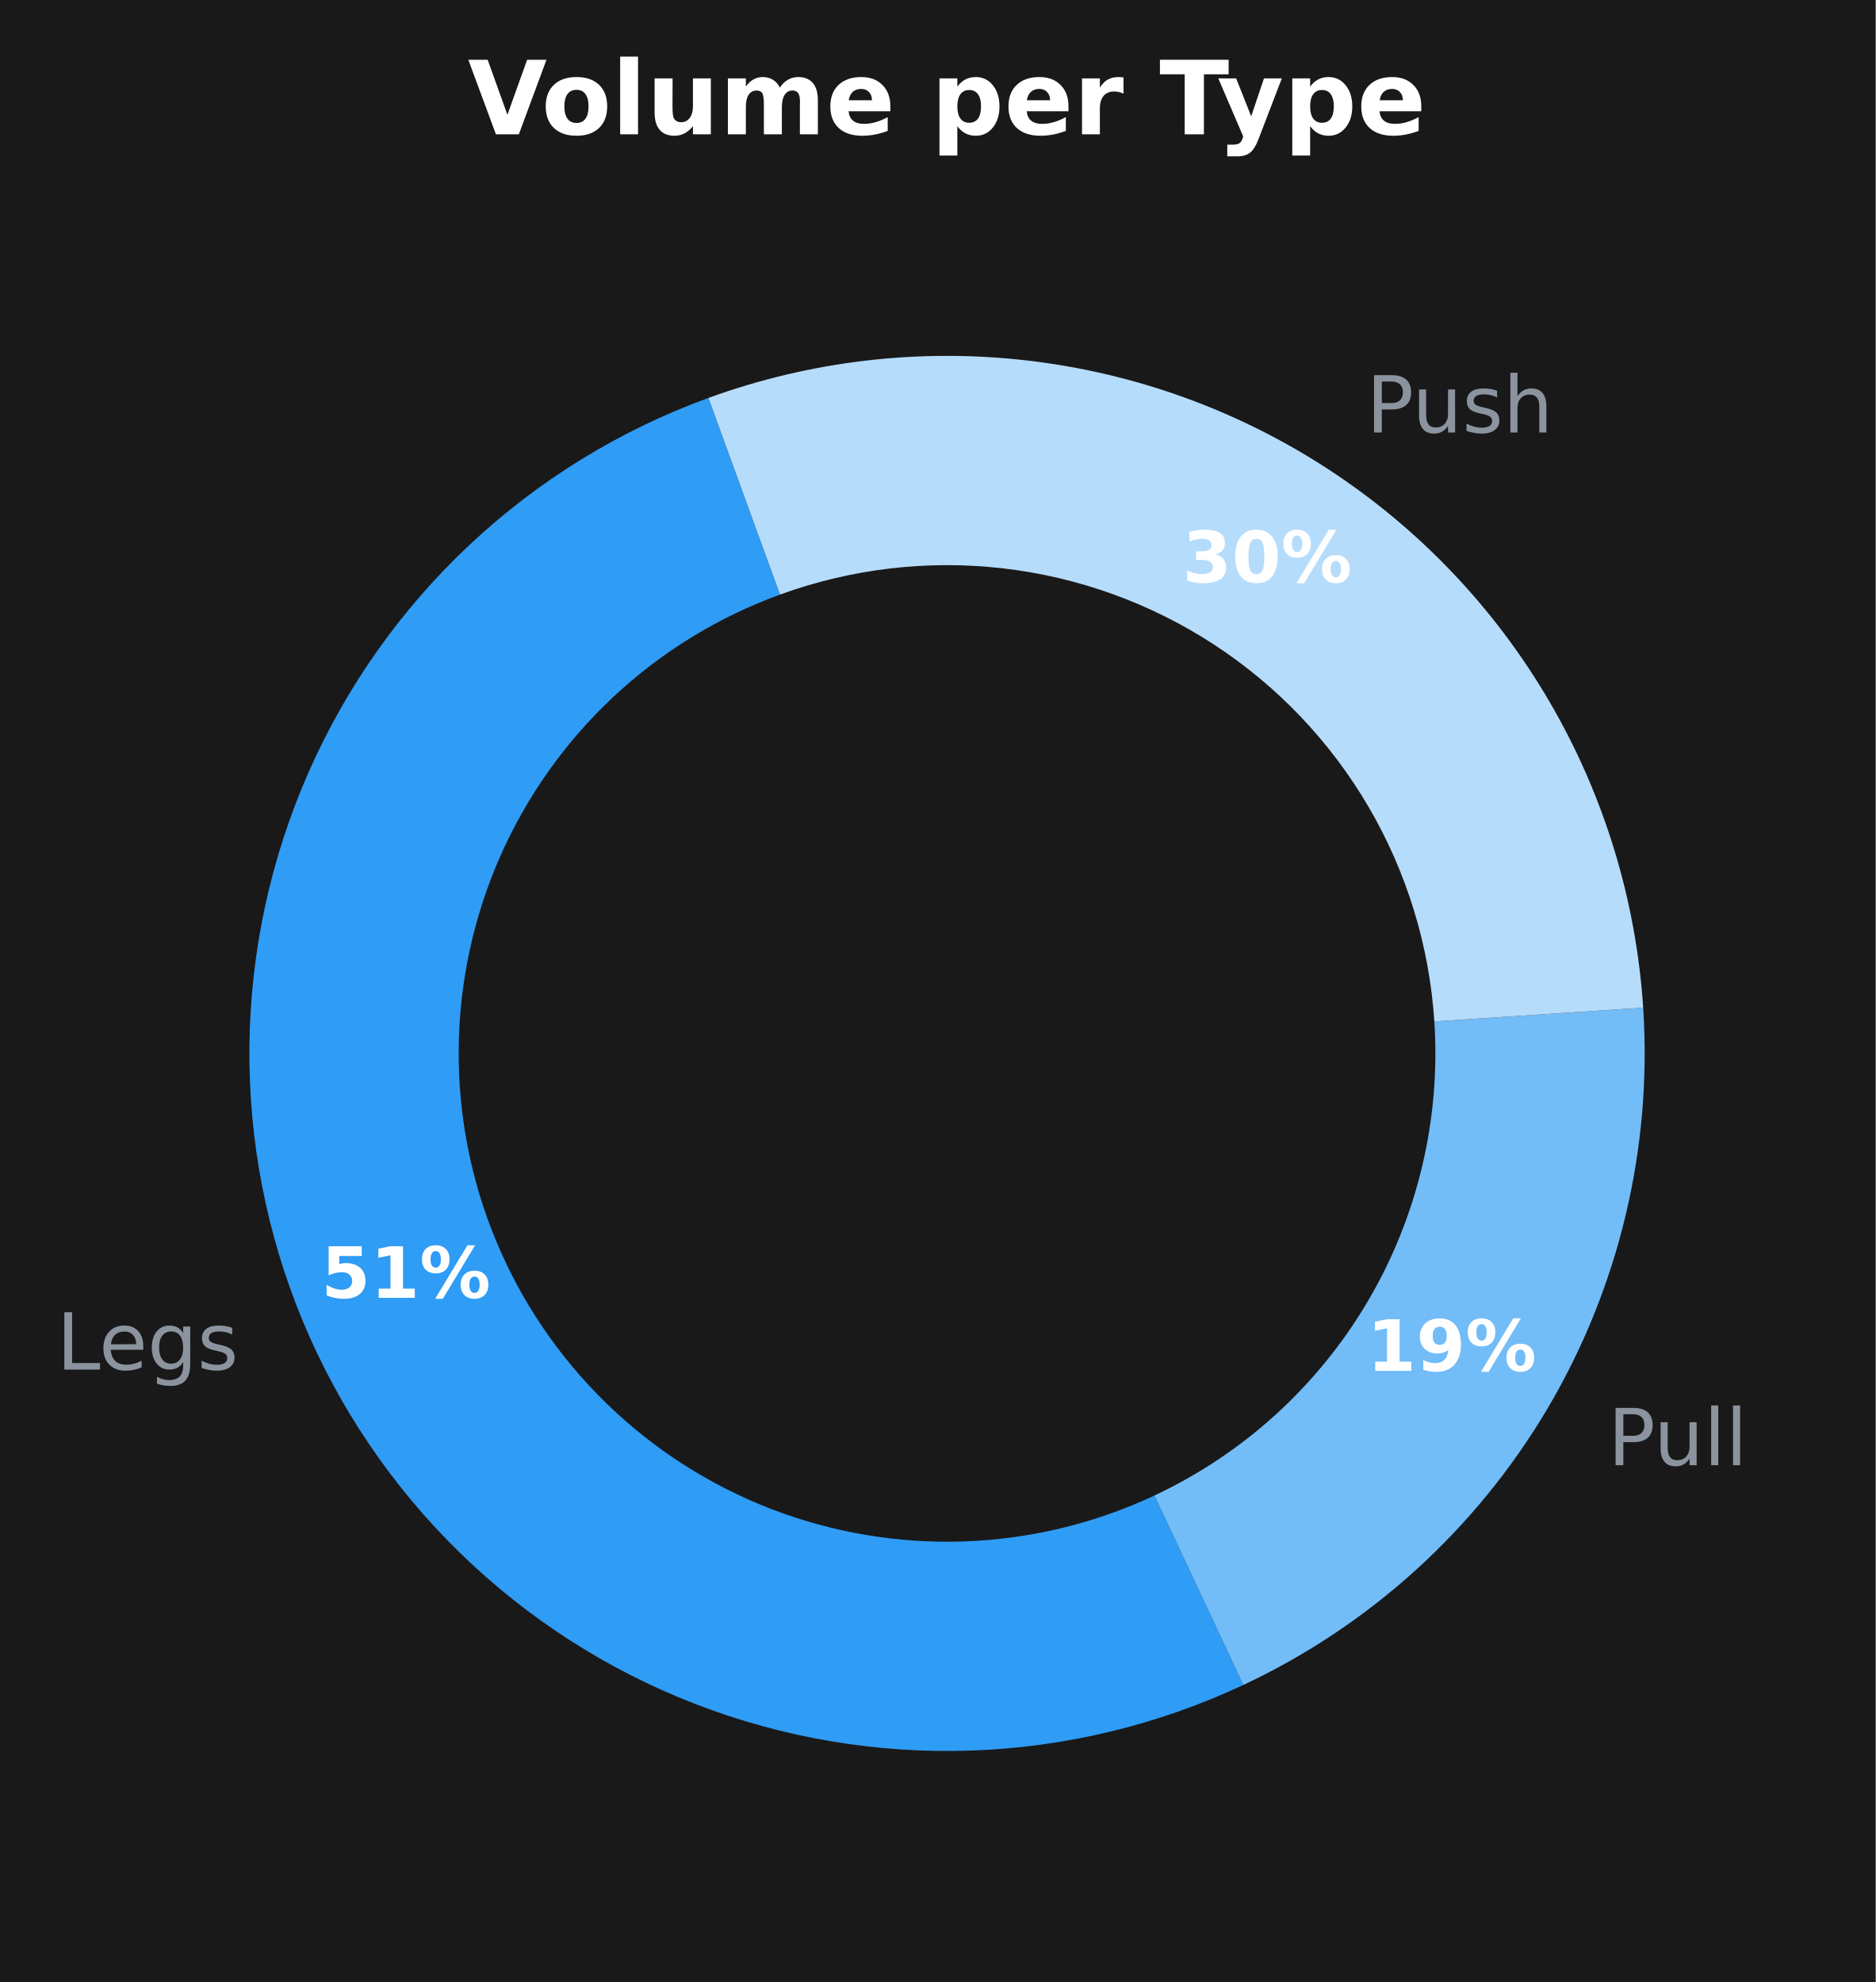
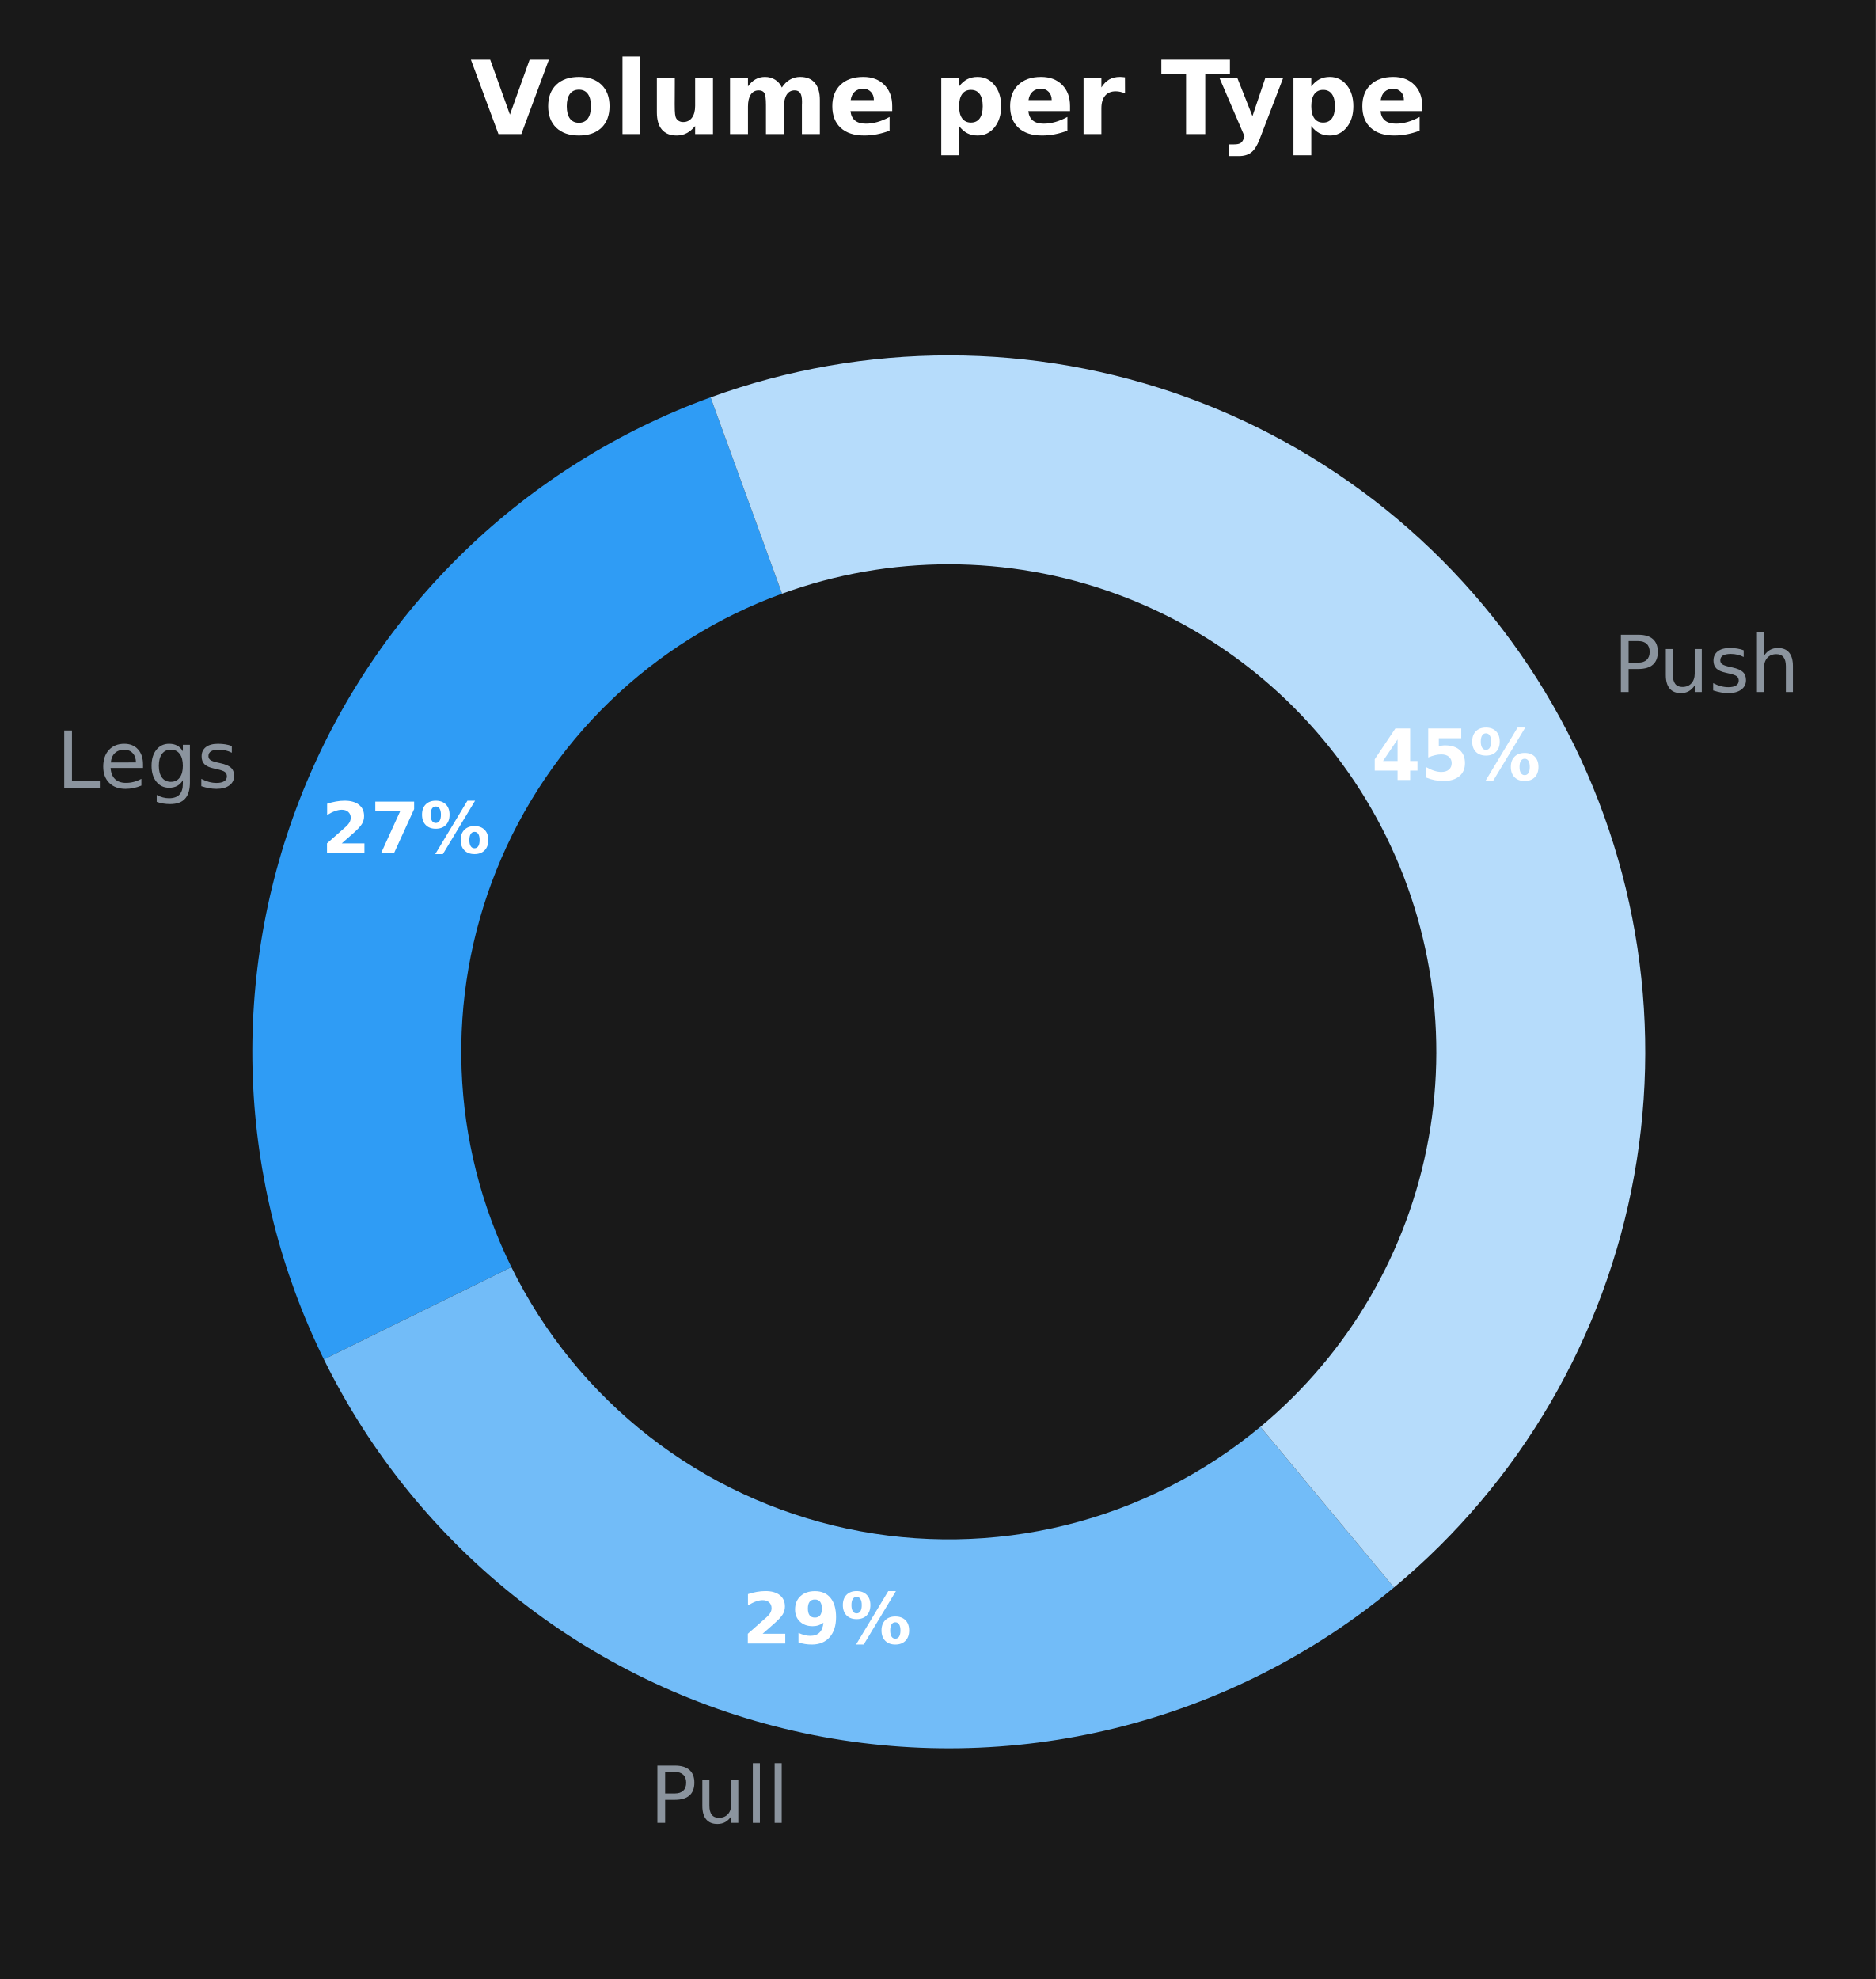
- <svg xmlns="http://www.w3.org/2000/svg" xmlns:xlink="http://www.w3.org/1999/xlink" width="238.492pt" height="252.038pt" viewBox="0 0 238.492 252.038" version="1.1">
+ <svg xmlns="http://www.w3.org/2000/svg" xmlns:xlink="http://www.w3.org/1999/xlink" width="238.921pt" height="252.038pt" viewBox="0 0 238.921 252.038" version="1.1">
  <defs>
    <style type="text/css">*{stroke-linejoin: round; stroke-linecap: butt}</style>
  </defs>
  <g id="figure_1">
    <g id="patch_1">
-       <path d="M 0 252.038  L 238.492 252.038  L 238.492 0  L 0 0  z " style="fill: #191919" />
+       <path d="M 0 252.038  L 238.921 252.038  L 238.921 0  L 0 0  z " style="fill: #191919" />
    </g>
    <g id="axes_1">
      <g id="patch_2">
-         <path d="M 90.074 50.603  C 78.814 54.702 68.5 61.04 59.757 69.233  C 51.013 77.427 44.02 87.308 39.2 98.279  C 34.381 109.249 31.833 121.084 31.713 133.066  C 31.592 145.048 33.901 156.931 38.499 167.996  C 43.097 179.062 49.89 189.081 58.467 197.449  C 67.044 205.817 77.228 212.361 88.403 216.685  C 99.579 221.009 111.515 223.024 123.491 222.609  C 135.466 222.193 147.234 219.355 158.082 214.266  L 146.781 190.174  C 139.187 193.736 130.95 195.722 122.567 196.013  C 114.184 196.304 105.829 194.894 98.006 191.867  C 90.183 188.84 83.054 184.26 77.051 178.402  C 71.047 172.544 66.292 165.531 63.073 157.785  C 59.854 150.039 58.238 141.721 58.323 133.333  C 58.407 124.946 60.19 116.662 63.564 108.982  C 66.938 101.303 71.833 94.386 77.953 88.651  C 84.074 82.915 91.293 78.479 99.175 75.61  z " style="fill: #2f9cf5" />
+         <path d="M 90.502 50.603  C 78.797 54.864 68.119 61.543 59.166 70.203  C 50.213 78.864 43.184 89.315 38.538 100.872  C 33.892 112.43 31.732 124.838 32.199 137.286  C 32.667 149.734 35.751 161.944 41.25 173.121  L 65.128 161.372  C 61.278 153.549 59.119 145.001 58.792 136.287  C 58.465 127.574 59.977 118.888 63.229 110.798  C 66.481 102.708 71.402 95.392 77.669 89.33  C 83.936 83.267 91.41 78.592 99.604 75.61  z " style="fill: #2f9cf5" />
      </g>
      <g id="patch_3">
-         <path d="M 158.082 214.266  C 174.233 206.69 187.729 194.415 196.799 179.053  C 205.868 163.691 210.095 145.944 208.926 128.143  L 182.372 129.888  C 183.19 142.348 180.231 154.771 173.883 165.525  C 167.534 176.278 158.087 184.87 146.781 190.174  z " style="fill: #72bcf8" />
+         <path d="M 41.25 173.121  C 47.173 185.157 55.748 195.693 66.33 203.936  C 76.912 212.179 89.227 217.915 102.345 220.712  C 115.464 223.509 129.047 223.294 142.071 220.084  C 155.094 216.874 167.222 210.751 177.538 202.177  L 160.529 181.712  C 153.307 187.713 144.818 191.999 135.702 194.246  C 126.585 196.493 117.077 196.644 107.894 194.686  C 98.711 192.728 90.09 188.713 82.683 182.943  C 75.276 177.173 69.273 169.797 65.128 161.372  z " style="fill: #72bcf8" />
      </g>
      <g id="patch_4">
-         <path d="M 208.926 128.143  C 208.023 114.405 203.934 101.064 196.984 89.179  C 190.034 77.294 180.412 67.189 168.881 59.666  C 157.35 52.144 144.224 47.408 130.547 45.835  C 116.869 44.262 103.011 45.895 90.074 50.603  L 99.175 75.61  C 108.232 72.314 117.932 71.171 127.507 72.272  C 137.081 73.373 146.269 76.688 154.34 81.954  C 162.412 87.22 169.148 94.293 174.013 102.613  C 178.878 110.932 181.74 120.271 182.372 129.888  z " style="fill: #b6dcfb" />
+         <path d="M 177.538 202.177  C 193.6 188.828 204.443 170.225 208.142 149.67  C 211.842 129.115 208.165 107.899 197.765 89.787  C 187.365 71.675 170.895 57.806 151.278 50.639  C 131.66 43.473 110.128 43.46 90.502 50.603  L 99.604 75.61  C 113.342 70.61 128.414 70.618 142.147 75.635  C 155.879 80.651 167.408 90.36 174.688 103.038  C 181.968 115.717 184.541 130.568 181.952 144.957  C 179.362 159.345 171.772 172.367 160.529 181.712  z " style="fill: #b6dcfb" />
      </g>
      <g id="matplotlib.axis_1" />
      <g id="matplotlib.axis_2" />
      <g id="text_1">
-         <g style="fill: #8b949e" transform="translate(7.2 174.1596) scale(0.1 -0.1)">
+         <g style="fill: #8b949e" transform="translate(7.2 100.3233) scale(0.1 -0.1)">
          <defs>
            <path id="DejaVuSans-4c" d="M 628 4666  L 1259 4666  L 1259 531  L 3531 531  L 3531 0  L 628 0  L 628 4666  z " transform="scale(0.015625)" />
            <path id="DejaVuSans-65" d="M 3597 1894  L 3597 1613  L 953 1613  Q 991 1019 1311 708  Q 1631 397 2203 397  Q 2534 397 2845 478  Q 3156 559 3463 722  L 3463 178  Q 3153 47 2828 -22  Q 2503 -91 2169 -91  Q 1331 -91 842 396  Q 353 884 353 1716  Q 353 2575 817 3079  Q 1281 3584 2069 3584  Q 2775 3584 3186 3129  Q 3597 2675 3597 1894  z M 3022 2063  Q 3016 2534 2758 2815  Q 2500 3097 2075 3097  Q 1594 3097 1305 2825  Q 1016 2553 972 2059  L 3022 2063  z " transform="scale(0.015625)" />
            <path id="DejaVuSans-67" d="M 2906 1791  Q 2906 2416 2648 2759  Q 2391 3103 1925 3103  Q 1463 3103 1205 2759  Q 947 2416 947 1791  Q 947 1169 1205 825  Q 1463 481 1925 481  Q 2391 481 2648 825  Q 2906 1169 2906 1791  z M 3481 434  Q 3481 -459 3084 -895  Q 2688 -1331 1869 -1331  Q 1566 -1331 1297 -1286  Q 1028 -1241 775 -1147  L 775 -588  Q 1028 -725 1275 -790  Q 1522 -856 1778 -856  Q 2344 -856 2625 -561  Q 2906 -266 2906 331  L 2906 616  Q 2728 306 2450 153  Q 2172 0 1784 0  Q 1141 0 747 490  Q 353 981 353 1791  Q 353 2603 747 3093  Q 1141 3584 1784 3584  Q 2172 3584 2450 3431  Q 2728 3278 2906 2969  L 2906 3500  L 3481 3500  L 3481 434  z " transform="scale(0.015625)" />
            <path id="DejaVuSans-73" d="M 2834 3397  L 2834 2853  Q 2591 2978 2328 3040  Q 2066 3103 1784 3103  Q 1356 3103 1142 2972  Q 928 2841 928 2578  Q 928 2378 1081 2264  Q 1234 2150 1697 2047  L 1894 2003  Q 2506 1872 2764 1633  Q 3022 1394 3022 966  Q 3022 478 2636 193  Q 2250 -91 1575 -91  Q 1294 -91 989 -36  Q 684 19 347 128  L 347 722  Q 666 556 975 473  Q 1284 391 1588 391  Q 1994 391 2212 530  Q 2431 669 2431 922  Q 2431 1156 2273 1281  Q 2116 1406 1581 1522  L 1381 1569  Q 847 1681 609 1914  Q 372 2147 372 2553  Q 372 3047 722 3315  Q 1072 3584 1716 3584  Q 2034 3584 2315 3537  Q 2597 3491 2834 3397  z " transform="scale(0.015625)" />
          </defs>
          <use xlink:href="#DejaVuSans-4c" />
          <use xlink:href="#DejaVuSans-65" transform="translate(53.96289 0)" />
          <use xlink:href="#DejaVuSans-67" transform="translate(115.4863 0)" />
          <use xlink:href="#DejaVuSans-73" transform="translate(178.9629 0)" />
        </g>
      </g>
      <g id="text_2">
-         <g style="fill: #ffffff" transform="translate(40.8341 165.0336) scale(0.09 -0.09)">
+         <g style="fill: #ffffff" transform="translate(40.93536 108.6496) scale(0.09 -0.09)">
          <defs>
-             <path id="DejaVuSans-Bold-35" d="M 678 4666  L 3669 4666  L 3669 3781  L 1638 3781  L 1638 3059  Q 1775 3097 1914 3117  Q 2053 3138 2203 3138  Q 3056 3138 3531 2711  Q 4006 2284 4006 1522  Q 4006 766 3489 337  Q 2972 -91 2053 -91  Q 1656 -91 1267 -14  Q 878 63 494 219  L 494 1166  Q 875 947 1217 837  Q 1559 728 1863 728  Q 2300 728 2551 942  Q 2803 1156 2803 1522  Q 2803 1891 2551 2103  Q 2300 2316 1863 2316  Q 1603 2316 1309 2248  Q 1016 2181 678 2041  L 678 4666  z " transform="scale(0.015625)" />
-             <path id="DejaVuSans-Bold-31" d="M 750 831  L 1813 831  L 1813 3847  L 722 3622  L 722 4441  L 1806 4666  L 2950 4666  L 2950 831  L 4013 831  L 4013 0  L 750 0  L 750 831  z " transform="scale(0.015625)" />
+             <path id="DejaVuSans-Bold-32" d="M 1844 884  L 3897 884  L 3897 0  L 506 0  L 506 884  L 2209 2388  Q 2438 2594 2547 2791  Q 2656 2988 2656 3200  Q 2656 3528 2436 3728  Q 2216 3928 1850 3928  Q 1569 3928 1234 3808  Q 900 3688 519 3450  L 519 4475  Q 925 4609 1322 4679  Q 1719 4750 2100 4750  Q 2938 4750 3402 4381  Q 3866 4013 3866 3353  Q 3866 2972 3669 2642  Q 3472 2313 2841 1759  L 1844 884  z " transform="scale(0.015625)" />
+             <path id="DejaVuSans-Bold-37" d="M 428 4666  L 3944 4666  L 3944 3988  L 2125 0  L 953 0  L 2675 3781  L 428 3781  L 428 4666  z " transform="scale(0.015625)" />
            <path id="DejaVuSans-Bold-25" d="M 4959 1925  Q 4738 1925 4616 1733  Q 4494 1541 4494 1184  Q 4494 825 4614 633  Q 4734 441 4959 441  Q 5184 441 5303 633  Q 5422 825 5422 1184  Q 5422 1541 5301 1733  Q 5181 1925 4959 1925  z M 4959 2450  Q 5541 2450 5875 2112  Q 6209 1775 6209 1184  Q 6209 594 5875 251  Q 5541 -91 4959 -91  Q 4378 -91 4042 251  Q 3706 594 3706 1184  Q 3706 1772 4042 2111  Q 4378 2450 4959 2450  z M 2094 -91  L 1403 -91  L 4319 4750  L 5013 4750  L 2094 -91  z M 1453 4750  Q 2034 4750 2367 4411  Q 2700 4072 2700 3481  Q 2700 2891 2367 2550  Q 2034 2209 1453 2209  Q 872 2209 539 2550  Q 206 2891 206 3481  Q 206 4072 539 4411  Q 872 4750 1453 4750  z M 1453 4225  Q 1228 4225 1106 4031  Q 984 3838 984 3481  Q 984 3122 1106 2926  Q 1228 2731 1453 2731  Q 1678 2731 1798 2926  Q 1919 3122 1919 3481  Q 1919 3838 1797 4031  Q 1675 4225 1453 4225  z " transform="scale(0.015625)" />
          </defs>
-           <use xlink:href="#DejaVuSans-Bold-35" />
-           <use xlink:href="#DejaVuSans-Bold-31" transform="translate(69.58008 0)" />
+           <use xlink:href="#DejaVuSans-Bold-32" />
+           <use xlink:href="#DejaVuSans-Bold-37" transform="translate(69.58008 0)" />
          <use xlink:href="#DejaVuSans-Bold-25" transform="translate(139.1602 0)" />
        </g>
      </g>
      <g id="text_3">
-         <g style="fill: #8b949e" transform="translate(204.4371 186.3219) scale(0.1 -0.1)">
+         <g style="fill: #8b949e" transform="translate(82.74707 232.1471) scale(0.1 -0.1)">
          <defs>
            <path id="DejaVuSans-50" d="M 1259 4147  L 1259 2394  L 2053 2394  Q 2494 2394 2734 2622  Q 2975 2850 2975 3272  Q 2975 3691 2734 3919  Q 2494 4147 2053 4147  L 1259 4147  z M 628 4666  L 2053 4666  Q 2838 4666 3239 4311  Q 3641 3956 3641 3272  Q 3641 2581 3239 2228  Q 2838 1875 2053 1875  L 1259 1875  L 1259 0  L 628 0  L 628 4666  z " transform="scale(0.015625)" />
            <path id="DejaVuSans-75" d="M 544 1381  L 544 3500  L 1119 3500  L 1119 1403  Q 1119 906 1312 657  Q 1506 409 1894 409  Q 2359 409 2629 706  Q 2900 1003 2900 1516  L 2900 3500  L 3475 3500  L 3475 0  L 2900 0  L 2900 538  Q 2691 219 2414 64  Q 2138 -91 1772 -91  Q 1169 -91 856 284  Q 544 659 544 1381  z M 1991 3584  L 1991 3584  z " transform="scale(0.015625)" />
            <path id="DejaVuSans-6c" d="M 603 4863  L 1178 4863  L 1178 0  L 603 0  L 603 4863  z " transform="scale(0.015625)" />
          </defs>
          <use xlink:href="#DejaVuSans-50" />
          <use xlink:href="#DejaVuSans-75" transform="translate(58.55273 0)" />
          <use xlink:href="#DejaVuSans-6c" transform="translate(121.9316 0)" />
          <use xlink:href="#DejaVuSans-6c" transform="translate(149.7148 0)" />
        </g>
      </g>
      <g id="text_4">
-         <g style="fill: #ffffff" transform="translate(173.8056 174.3213) scale(0.09 -0.09)">
+         <g style="fill: #ffffff" transform="translate(94.53324 209.315) scale(0.09 -0.09)">
          <defs>
            <path id="DejaVuSans-Bold-39" d="M 641 103  L 641 966  Q 928 831 1190 764  Q 1453 697 1709 697  Q 2247 697 2547 995  Q 2847 1294 2900 1881  Q 2688 1725 2447 1647  Q 2206 1569 1925 1569  Q 1209 1569 770 1986  Q 331 2403 331 3084  Q 331 3838 820 4291  Q 1309 4744 2131 4744  Q 3044 4744 3544 4128  Q 4044 3513 4044 2388  Q 4044 1231 3459 570  Q 2875 -91 1856 -91  Q 1528 -91 1228 -42  Q 928 6 641 103  z M 2125 2350  Q 2441 2350 2600 2554  Q 2759 2759 2759 3169  Q 2759 3575 2600 3781  Q 2441 3988 2125 3988  Q 1809 3988 1650 3781  Q 1491 3575 1491 3169  Q 1491 2759 1650 2554  Q 1809 2350 2125 2350  z " transform="scale(0.015625)" />
          </defs>
-           <use xlink:href="#DejaVuSans-Bold-31" />
+           <use xlink:href="#DejaVuSans-Bold-32" />
          <use xlink:href="#DejaVuSans-Bold-39" transform="translate(69.58008 0)" />
          <use xlink:href="#DejaVuSans-Bold-25" transform="translate(139.1602 0)" />
        </g>
      </g>
      <g id="text_5">
-         <g style="fill: #8b949e" transform="translate(173.7275 54.99669) scale(0.1 -0.1)">
+         <g style="fill: #8b949e" transform="translate(205.4576 88.12957) scale(0.1 -0.1)">
          <defs>
            <path id="DejaVuSans-68" d="M 3513 2113  L 3513 0  L 2938 0  L 2938 2094  Q 2938 2591 2744 2837  Q 2550 3084 2163 3084  Q 1697 3084 1428 2787  Q 1159 2491 1159 1978  L 1159 0  L 581 0  L 581 4863  L 1159 4863  L 1159 2956  Q 1366 3272 1645 3428  Q 1925 3584 2291 3584  Q 2894 3584 3203 3211  Q 3513 2838 3513 2113  z " transform="scale(0.015625)" />
          </defs>
          <use xlink:href="#DejaVuSans-50" />
          <use xlink:href="#DejaVuSans-75" transform="translate(58.55273 0)" />
          <use xlink:href="#DejaVuSans-73" transform="translate(121.9316 0)" />
          <use xlink:href="#DejaVuSans-68" transform="translate(174.0312 0)" />
        </g>
      </g>
      <g id="text_6">
-         <g style="fill: #ffffff" transform="translate(150.3546 74.03654) scale(0.09 -0.09)">
+         <g style="fill: #ffffff" transform="translate(174.6861 99.33801) scale(0.09 -0.09)">
          <defs>
-             <path id="DejaVuSans-Bold-33" d="M 2981 2516  Q 3453 2394 3698 2092  Q 3944 1791 3944 1325  Q 3944 631 3412 270  Q 2881 -91 1863 -91  Q 1503 -91 1142 -33  Q 781 25 428 141  L 428 1069  Q 766 900 1098 814  Q 1431 728 1753 728  Q 2231 728 2486 893  Q 2741 1059 2741 1369  Q 2741 1688 2480 1852  Q 2219 2016 1709 2016  L 1228 2016  L 1228 2791  L 1734 2791  Q 2188 2791 2409 2933  Q 2631 3075 2631 3366  Q 2631 3634 2415 3781  Q 2200 3928 1806 3928  Q 1516 3928 1219 3862  Q 922 3797 628 3669  L 628 4550  Q 984 4650 1334 4700  Q 1684 4750 2022 4750  Q 2931 4750 3382 4451  Q 3834 4153 3834 3553  Q 3834 3144 3618 2883  Q 3403 2622 2981 2516  z " transform="scale(0.015625)" />
-             <path id="DejaVuSans-Bold-30" d="M 2944 2338  Q 2944 3213 2780 3570  Q 2616 3928 2228 3928  Q 1841 3928 1675 3570  Q 1509 3213 1509 2338  Q 1509 1453 1675 1090  Q 1841 728 2228 728  Q 2613 728 2778 1090  Q 2944 1453 2944 2338  z M 4147 2328  Q 4147 1169 3647 539  Q 3147 -91 2228 -91  Q 1306 -91 806 539  Q 306 1169 306 2328  Q 306 3491 806 4120  Q 1306 4750 2228 4750  Q 3147 4750 3647 4120  Q 4147 3491 4147 2328  z " transform="scale(0.015625)" />
+             <path id="DejaVuSans-Bold-34" d="M 2356 3675  L 1038 1722  L 2356 1722  L 2356 3675  z M 2156 4666  L 3494 4666  L 3494 1722  L 4159 1722  L 4159 850  L 3494 850  L 3494 0  L 2356 0  L 2356 850  L 288 850  L 288 1881  L 2156 4666  z " transform="scale(0.015625)" />
+             <path id="DejaVuSans-Bold-35" d="M 678 4666  L 3669 4666  L 3669 3781  L 1638 3781  L 1638 3059  Q 1775 3097 1914 3117  Q 2053 3138 2203 3138  Q 3056 3138 3531 2711  Q 4006 2284 4006 1522  Q 4006 766 3489 337  Q 2972 -91 2053 -91  Q 1656 -91 1267 -14  Q 878 63 494 219  L 494 1166  Q 875 947 1217 837  Q 1559 728 1863 728  Q 2300 728 2551 942  Q 2803 1156 2803 1522  Q 2803 1891 2551 2103  Q 2300 2316 1863 2316  Q 1603 2316 1309 2248  Q 1016 2181 678 2041  L 678 4666  z " transform="scale(0.015625)" />
          </defs>
-           <use xlink:href="#DejaVuSans-Bold-33" />
-           <use xlink:href="#DejaVuSans-Bold-30" transform="translate(69.58008 0)" />
+           <use xlink:href="#DejaVuSans-Bold-34" />
+           <use xlink:href="#DejaVuSans-Bold-35" transform="translate(69.58008 0)" />
          <use xlink:href="#DejaVuSans-Bold-25" transform="translate(139.1602 0)" />
        </g>
      </g>
      <g id="text_7">
-         <g style="fill: #ffffff" transform="translate(59.48307 17.07797) scale(0.13 -0.13)">
+         <g style="fill: #ffffff" transform="translate(59.9115 17.07797) scale(0.13 -0.13)">
          <defs>
            <path id="DejaVuSans-Bold-56" d="M 31 4666  L 1241 4666  L 2478 1222  L 3713 4666  L 4922 4666  L 3194 0  L 1759 0  L 31 4666  z " transform="scale(0.015625)" />
            <path id="DejaVuSans-Bold-6f" d="M 2203 2784  Q 1831 2784 1636 2517  Q 1441 2250 1441 1747  Q 1441 1244 1636 976  Q 1831 709 2203 709  Q 2569 709 2762 976  Q 2956 1244 2956 1747  Q 2956 2250 2762 2517  Q 2569 2784 2203 2784  z M 2203 3584  Q 3106 3584 3614 3096  Q 4122 2609 4122 1747  Q 4122 884 3614 396  Q 3106 -91 2203 -91  Q 1297 -91 786 396  Q 275 884 275 1747  Q 275 2609 786 3096  Q 1297 3584 2203 3584  z " transform="scale(0.015625)" />
            <path id="DejaVuSans-Bold-6c" d="M 538 4863  L 1656 4863  L 1656 0  L 538 0  L 538 4863  z " transform="scale(0.015625)" />
            <path id="DejaVuSans-Bold-75" d="M 500 1363  L 500 3500  L 1625 3500  L 1625 3150  Q 1625 2866 1622 2436  Q 1619 2006 1619 1863  Q 1619 1441 1641 1255  Q 1663 1069 1716 984  Q 1784 875 1895 815  Q 2006 756 2150 756  Q 2500 756 2700 1025  Q 2900 1294 2900 1772  L 2900 3500  L 4019 3500  L 4019 0  L 2900 0  L 2900 506  Q 2647 200 2364 54  Q 2081 -91 1741 -91  Q 1134 -91 817 281  Q 500 653 500 1363  z " transform="scale(0.015625)" />
            <path id="DejaVuSans-Bold-6d" d="M 3781 2919  Q 3994 3244 4286 3414  Q 4578 3584 4928 3584  Q 5531 3584 5847 3212  Q 6163 2841 6163 2131  L 6163 0  L 5038 0  L 5038 1825  Q 5041 1866 5042 1909  Q 5044 1953 5044 2034  Q 5044 2406 4934 2573  Q 4825 2741 4581 2741  Q 4263 2741 4089 2478  Q 3916 2216 3909 1719  L 3909 0  L 2784 0  L 2784 1825  Q 2784 2406 2684 2573  Q 2584 2741 2328 2741  Q 2006 2741 1831 2477  Q 1656 2213 1656 1722  L 1656 0  L 531 0  L 531 3500  L 1656 3500  L 1656 2988  Q 1863 3284 2130 3434  Q 2397 3584 2719 3584  Q 3081 3584 3359 3409  Q 3638 3234 3781 2919  z " transform="scale(0.015625)" />
            <path id="DejaVuSans-Bold-65" d="M 4031 1759  L 4031 1441  L 1416 1441  Q 1456 1047 1700 850  Q 1944 653 2381 653  Q 2734 653 3104 758  Q 3475 863 3866 1075  L 3866 213  Q 3469 63 3072 -14  Q 2675 -91 2278 -91  Q 1328 -91 801 392  Q 275 875 275 1747  Q 275 2603 792 3093  Q 1309 3584 2216 3584  Q 3041 3584 3536 3087  Q 4031 2591 4031 1759  z M 2881 2131  Q 2881 2450 2695 2645  Q 2509 2841 2209 2841  Q 1884 2841 1681 2658  Q 1478 2475 1428 2131  L 2881 2131  z " transform="scale(0.015625)" />
            <path id="DejaVuSans-Bold-20" transform="scale(0.015625)" />
            <path id="DejaVuSans-Bold-70" d="M 1656 506  L 1656 -1331  L 538 -1331  L 538 3500  L 1656 3500  L 1656 2988  Q 1888 3294 2169 3439  Q 2450 3584 2816 3584  Q 3463 3584 3878 3070  Q 4294 2556 4294 1747  Q 4294 938 3878 423  Q 3463 -91 2816 -91  Q 2450 -91 2169 54  Q 1888 200 1656 506  z M 2400 2772  Q 2041 2772 1848 2508  Q 1656 2244 1656 1747  Q 1656 1250 1848 986  Q 2041 722 2400 722  Q 2759 722 2948 984  Q 3138 1247 3138 1747  Q 3138 2247 2948 2509  Q 2759 2772 2400 2772  z " transform="scale(0.015625)" />
            <path id="DejaVuSans-Bold-72" d="M 3138 2547  Q 2991 2616 2845 2648  Q 2700 2681 2553 2681  Q 2122 2681 1889 2404  Q 1656 2128 1656 1613  L 1656 0  L 538 0  L 538 3500  L 1656 3500  L 1656 2925  Q 1872 3269 2151 3426  Q 2431 3584 2822 3584  Q 2878 3584 2943 3579  Q 3009 3575 3134 3559  L 3138 2547  z " transform="scale(0.015625)" />
            <path id="DejaVuSans-Bold-54" d="M 31 4666  L 4331 4666  L 4331 3756  L 2784 3756  L 2784 0  L 1581 0  L 1581 3756  L 31 3756  L 31 4666  z " transform="scale(0.015625)" />
            <path id="DejaVuSans-Bold-79" d="M 78 3500  L 1197 3500  L 2138 1125  L 2938 3500  L 4056 3500  L 2584 -331  Q 2363 -916 2067 -1148  Q 1772 -1381 1288 -1381  L 641 -1381  L 641 -647  L 991 -647  Q 1275 -647 1404 -556  Q 1534 -466 1606 -231  L 1638 -134  L 78 3500  z " transform="scale(0.015625)" />
          </defs>
          <use xlink:href="#DejaVuSans-Bold-56" />
          <use xlink:href="#DejaVuSans-Bold-6f" transform="translate(71.89258 0)" />
          <use xlink:href="#DejaVuSans-Bold-6c" transform="translate(140.5938 0)" />
          <use xlink:href="#DejaVuSans-Bold-75" transform="translate(174.8711 0)" />
          <use xlink:href="#DejaVuSans-Bold-6d" transform="translate(246.0625 0)" />
          <use xlink:href="#DejaVuSans-Bold-65" transform="translate(350.2617 0)" />
          <use xlink:href="#DejaVuSans-Bold-20" transform="translate(418.084 0)" />
          <use xlink:href="#DejaVuSans-Bold-70" transform="translate(452.8984 0)" />
          <use xlink:href="#DejaVuSans-Bold-65" transform="translate(524.4805 0)" />
          <use xlink:href="#DejaVuSans-Bold-72" transform="translate(592.3027 0)" />
          <use xlink:href="#DejaVuSans-Bold-20" transform="translate(641.6191 0)" />
          <use xlink:href="#DejaVuSans-Bold-54" transform="translate(676.4336 0)" />
          <use xlink:href="#DejaVuSans-Bold-79" transform="translate(732.7715 0)" />
          <use xlink:href="#DejaVuSans-Bold-70" transform="translate(797.957 0)" />
          <use xlink:href="#DejaVuSans-Bold-65" transform="translate(869.5391 0)" />
        </g>
      </g>
    </g>
  </g>
</svg>
